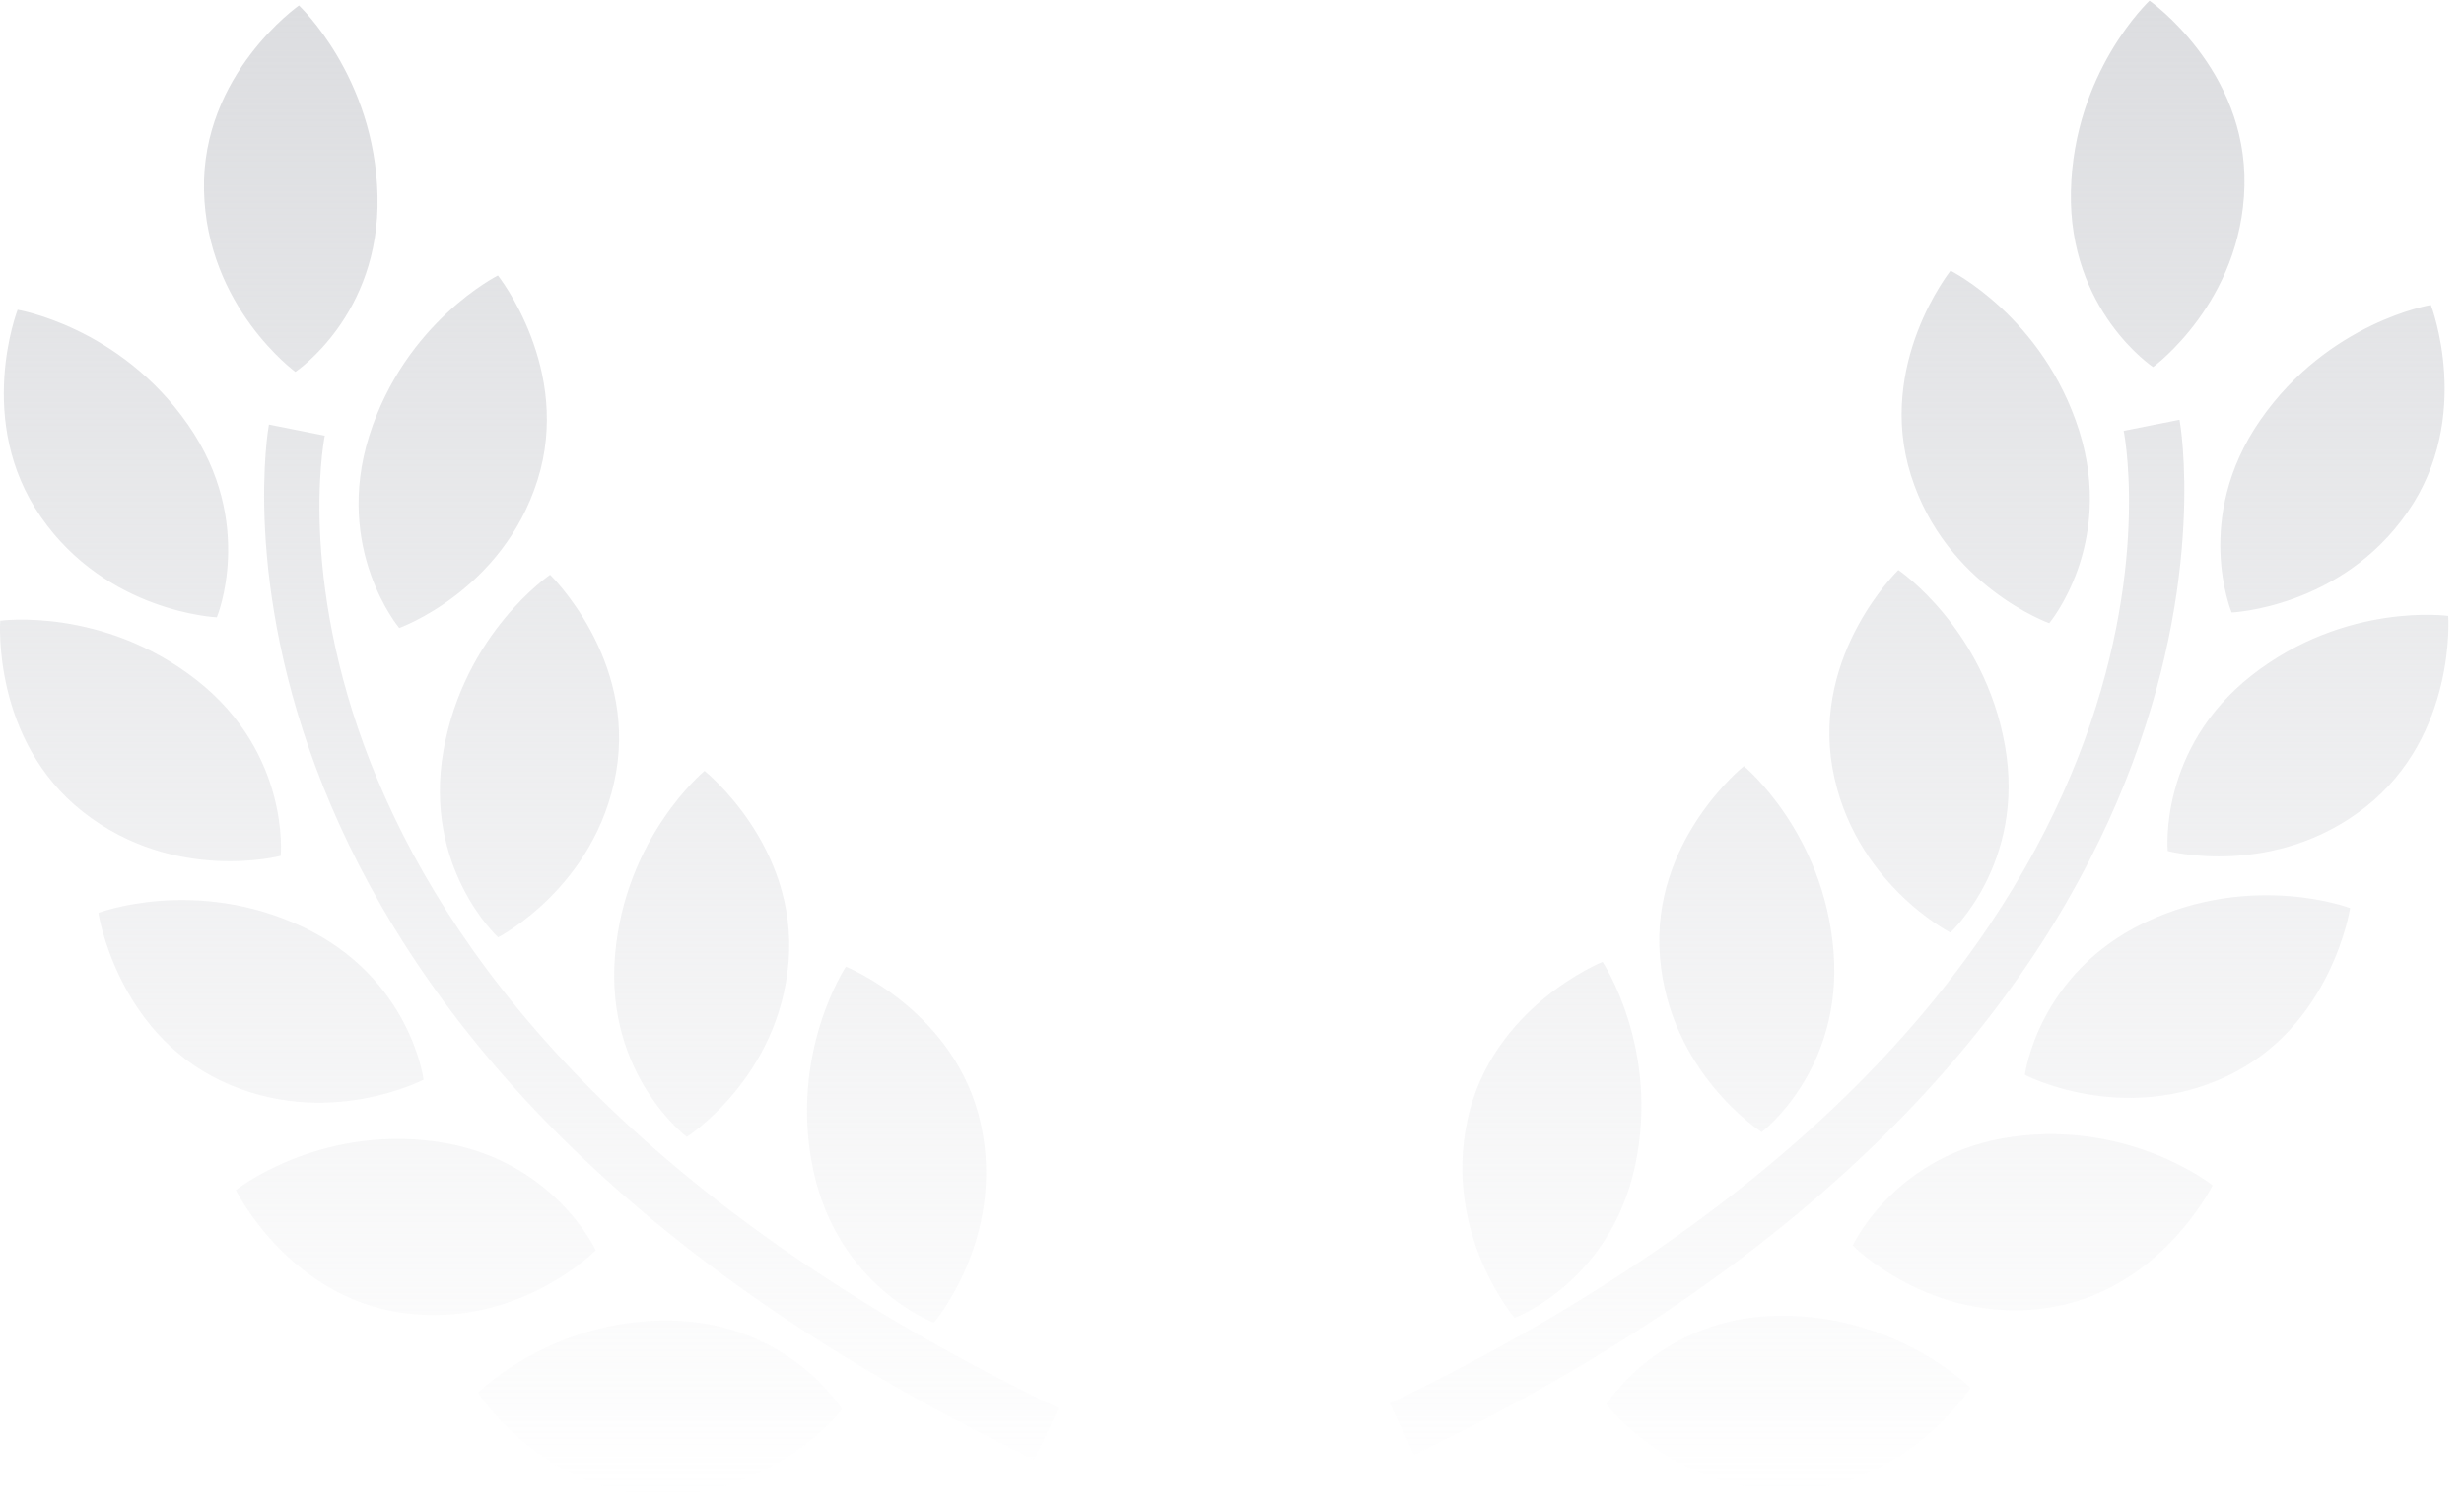
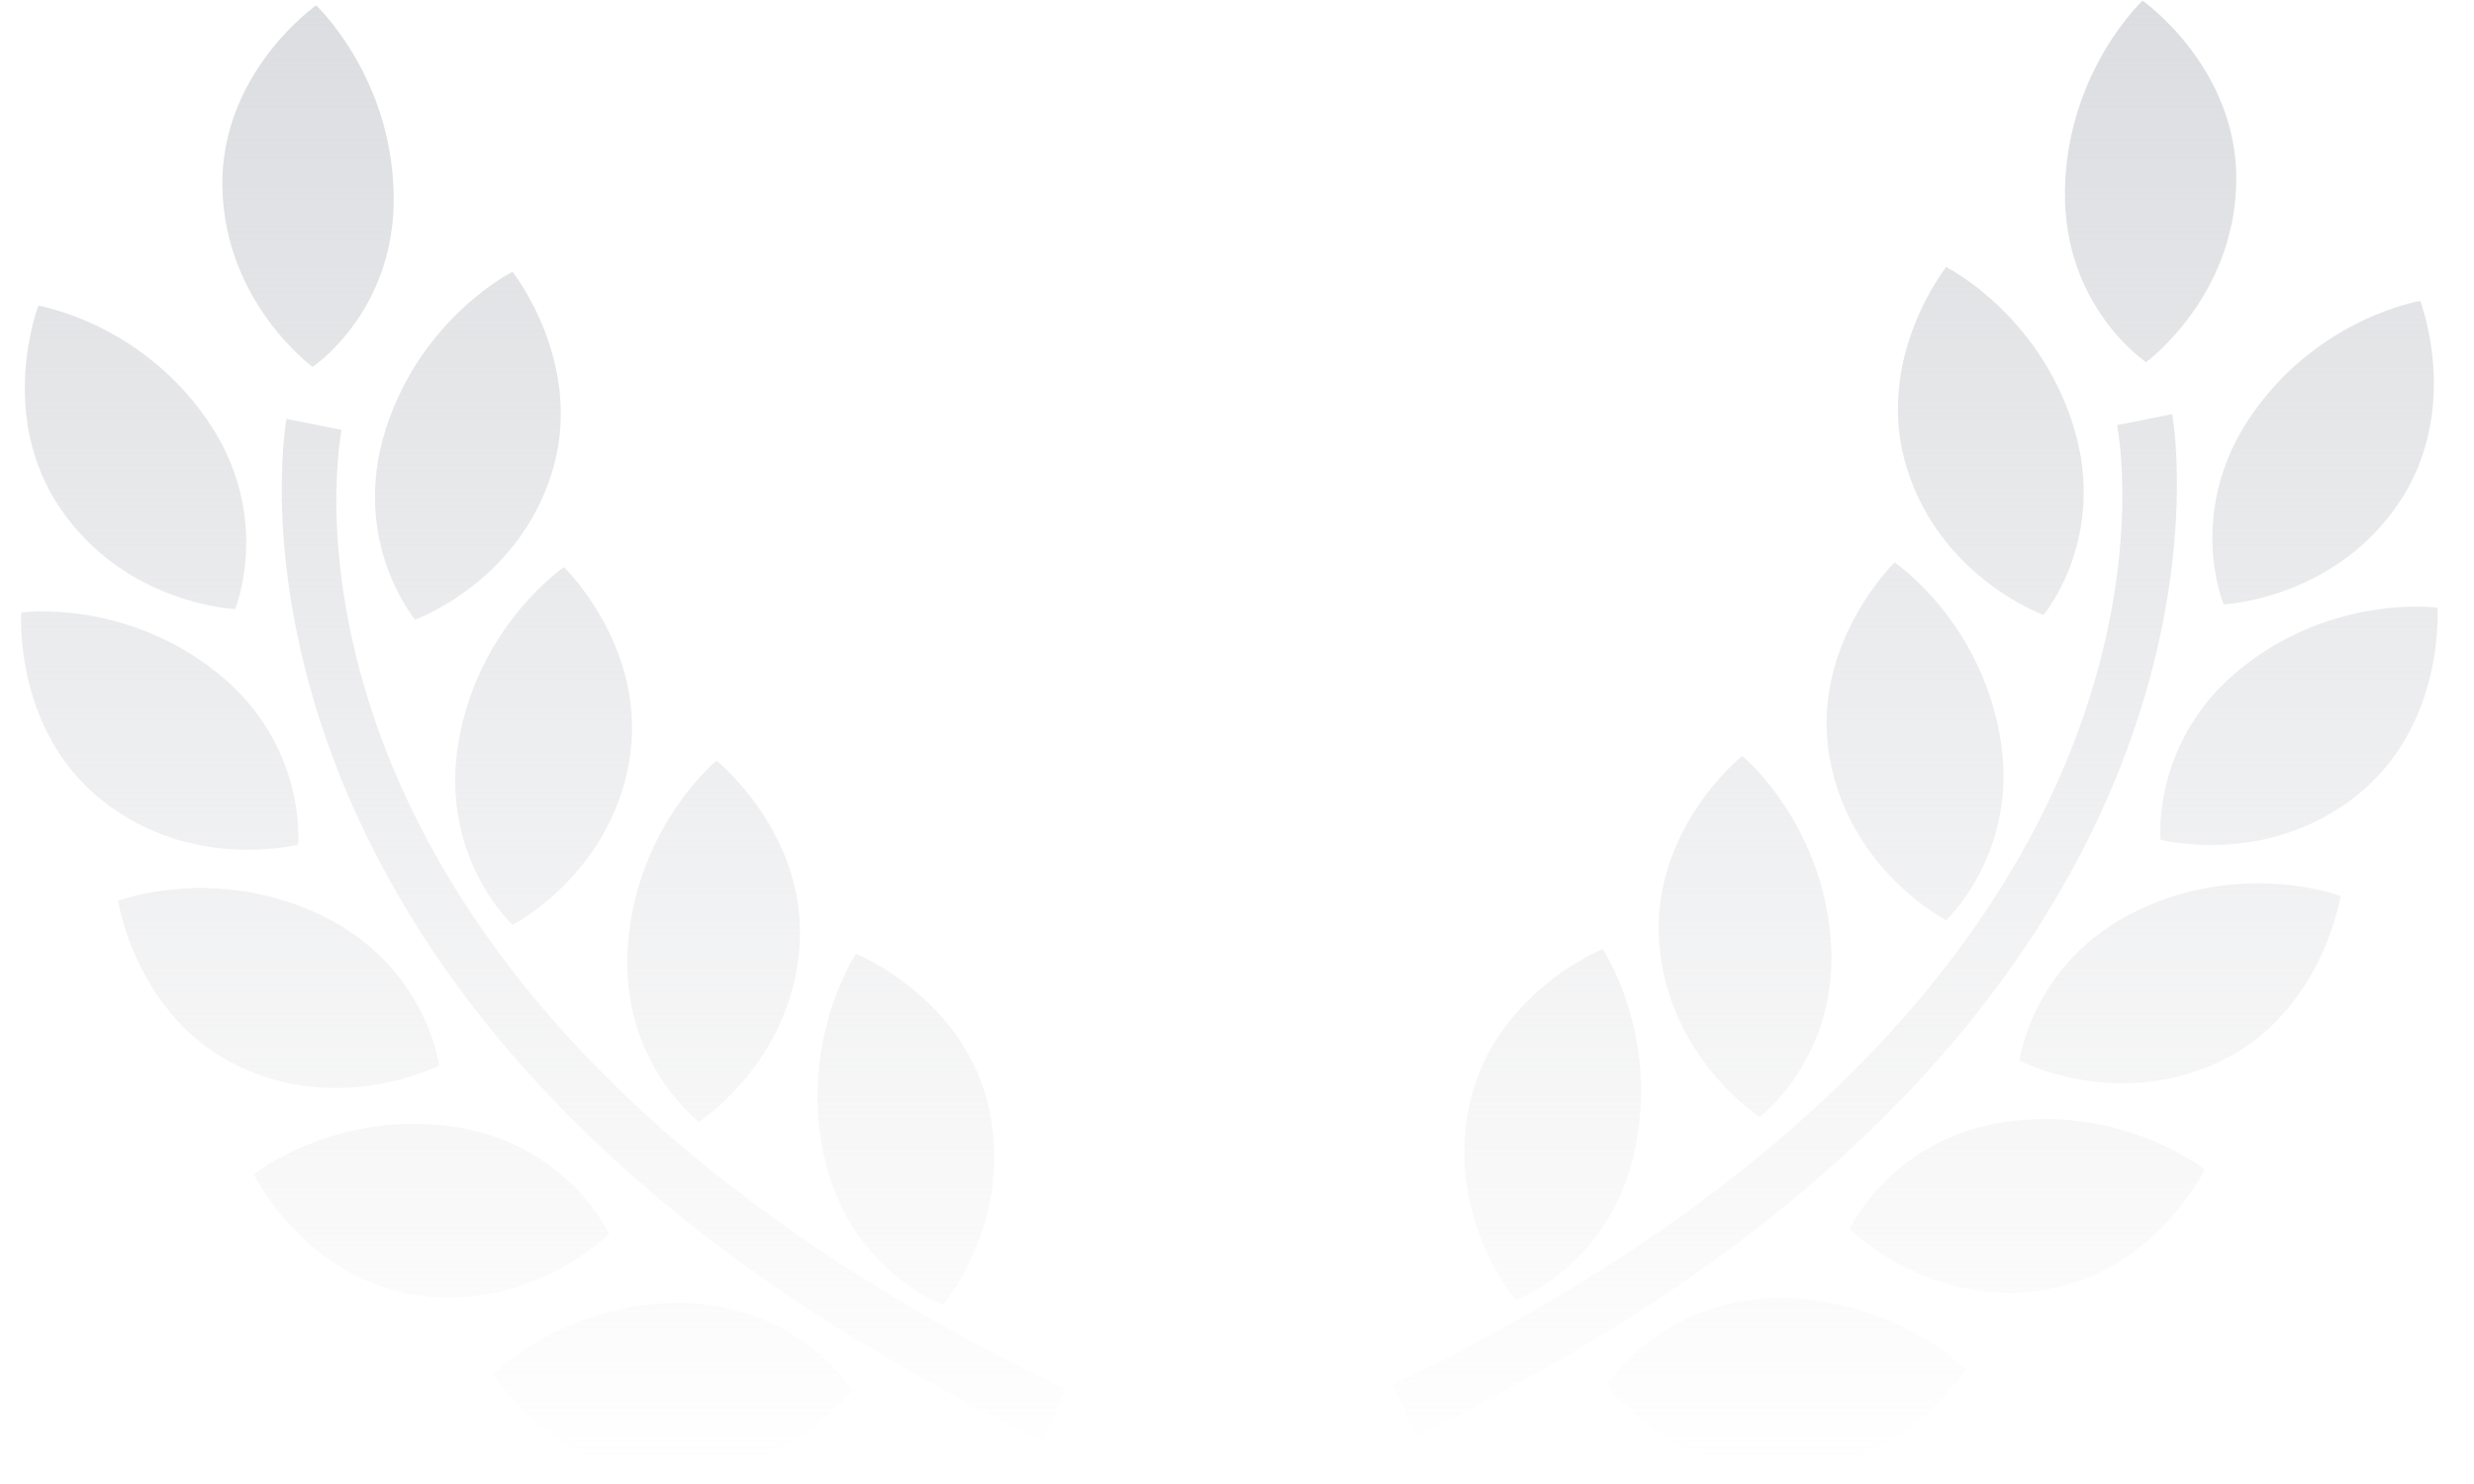
- <svg xmlns="http://www.w3.org/2000/svg" width="154" height="94" viewBox="0 0 154 94" fill="none">
+ <svg xmlns="http://www.w3.org/2000/svg" width="150" height="90" viewBox="0 0 154 94" fill="none">
  <path fill-rule="evenodd" clip-rule="evenodd" d="M129.433 11.951C129.266 19.419 134.568 22.942 134.568 22.942C134.568 22.942 140.118 18.884 140.279 11.608C140.444 4.318 134.345 0.041 134.345 0.041C134.345 0.041 129.596 4.482 129.433 11.951ZM119.435 29.709C121.627 36.648 128.078 38.95 128.078 38.95C128.078 38.95 132.193 34.049 129.949 26.927C127.696 19.806 121.91 16.916 121.91 16.916C121.91 16.916 117.247 22.771 119.435 29.709ZM141.275 26.248C137.012 32.381 139.478 38.282 139.478 38.282C139.478 38.282 146.327 37.992 150.472 32.008C154.63 26.026 151.929 19.061 151.929 19.061C151.929 19.061 145.534 20.111 141.275 26.248ZM125.311 46.603C126.611 53.959 121.897 58.286 121.897 58.286C121.897 58.286 115.796 55.155 114.526 47.991C113.272 40.821 118.648 35.625 118.648 35.625C118.648 35.625 124.009 39.251 125.311 46.603ZM114.595 59.45C113.987 51.995 108.994 47.881 108.994 47.881C108.994 47.881 103.153 52.548 103.745 59.807C104.337 67.065 110.104 70.758 110.104 70.758C110.104 70.758 115.199 66.9 114.595 59.45ZM94.662 82.367C94.662 82.367 90.195 77.159 91.709 70.029C93.227 62.9 100.16 60.117 100.16 60.117C100.16 60.117 103.752 65.509 102.202 72.826C100.647 80.143 94.662 82.367 94.662 82.367ZM135.485 53.188C135.485 53.188 134.871 46.814 140.731 42.211C146.605 37.608 153.015 38.495 153.015 38.495C153.015 38.495 153.555 45.964 147.831 50.452C142.105 54.943 135.485 53.188 135.485 53.188ZM134.099 57.636C127.363 60.824 126.554 67.18 126.554 67.18C126.554 67.18 132.623 70.361 139.188 67.264C145.753 64.168 146.882 56.755 146.882 56.755C146.882 56.755 140.837 54.457 134.099 57.636ZM115.795 77.845C115.795 77.845 118.477 72.024 125.85 71.039C133.232 70.052 138.289 74.082 138.289 74.082C138.289 74.082 134.982 80.805 127.798 81.768C120.608 82.733 115.795 77.845 115.795 77.845ZM123.159 86.753C123.159 86.753 118.604 82.145 111.17 82.233C103.74 82.326 100.398 87.782 100.398 87.782C100.398 87.782 104.591 93.215 111.836 93.132C119.087 93.028 123.159 86.753 123.159 86.753ZM132.731 26.928L136.221 26.234C136.292 26.616 143.05 64.632 88.383 90.923L86.866 87.713C138.902 62.676 133.011 28.371 132.731 26.928ZM11.754 26.549C16.017 32.681 13.551 38.583 13.551 38.583C13.551 38.583 6.702 38.293 2.557 32.308C-1.601 26.327 1.1 19.362 1.1 19.362C1.1 19.362 7.495 20.411 11.754 26.549ZM24.952 39.25C24.952 39.25 31.403 36.948 33.595 30.009C35.783 23.072 31.12 17.216 31.12 17.216C31.12 17.216 25.333 20.107 23.08 27.227C20.837 34.35 24.952 39.25 24.952 39.25ZM31.132 58.586C31.132 58.586 26.418 54.259 27.718 46.903C29.02 39.551 34.381 35.925 34.381 35.925C34.381 35.925 39.757 41.121 38.503 48.291C37.233 55.456 31.132 58.586 31.132 58.586ZM44.035 48.181C44.035 48.181 39.042 52.295 38.435 59.751C37.831 67.201 42.925 71.058 42.925 71.058C42.925 71.058 48.693 67.365 49.285 60.107C49.876 52.849 44.035 48.181 44.035 48.181ZM61.32 70.329C62.834 77.46 58.367 82.668 58.367 82.668C58.367 82.668 52.382 80.443 50.827 73.127C49.277 65.809 52.869 60.418 52.869 60.418C52.869 60.418 59.802 63.2 61.32 70.329ZM18.461 23.242C18.461 23.242 23.764 19.72 23.596 12.252C23.433 4.782 18.684 0.341 18.684 0.341C18.684 0.341 12.585 4.618 12.75 11.908C12.912 19.185 18.461 23.242 18.461 23.242ZM12.298 42.512C18.158 47.114 17.544 53.489 17.544 53.489C17.544 53.489 10.924 55.244 5.198 50.752C-0.526 46.264 0.014 38.795 0.014 38.795C0.014 38.795 6.424 37.908 12.298 42.512ZM26.475 67.48C26.475 67.48 25.666 61.124 18.93 57.936C12.193 54.757 6.147 57.056 6.147 57.056C6.147 57.056 7.276 64.468 13.841 67.565C20.406 70.662 26.475 67.48 26.475 67.48ZM27.18 71.339C34.552 72.324 37.235 78.145 37.235 78.145C37.235 78.145 32.421 83.033 25.232 82.068C18.048 81.106 14.74 74.383 14.74 74.383C14.74 74.383 19.797 70.352 27.18 71.339ZM41.859 82.533C34.425 82.445 29.87 87.053 29.87 87.053C29.87 87.053 33.942 93.328 41.193 93.432C48.438 93.515 52.631 88.082 52.631 88.082C52.631 88.082 49.289 82.626 41.859 82.533ZM16.808 26.534L20.298 27.229C20.018 28.671 14.127 62.976 66.163 88.013L64.647 91.224C9.979 64.932 16.737 26.916 16.808 26.534Z" fill="url(#paint0_linear)" />
  <defs>
    <linearGradient id="paint0_linear" x1="76.514" y1="0.041" x2="76.514" y2="93.433" gradientUnits="userSpaceOnUse">
      <stop stop-color="#DCDDE0" />
      <stop offset="1" stop-color="#DCDDE0" stop-opacity="0" />
    </linearGradient>
  </defs>
</svg>
